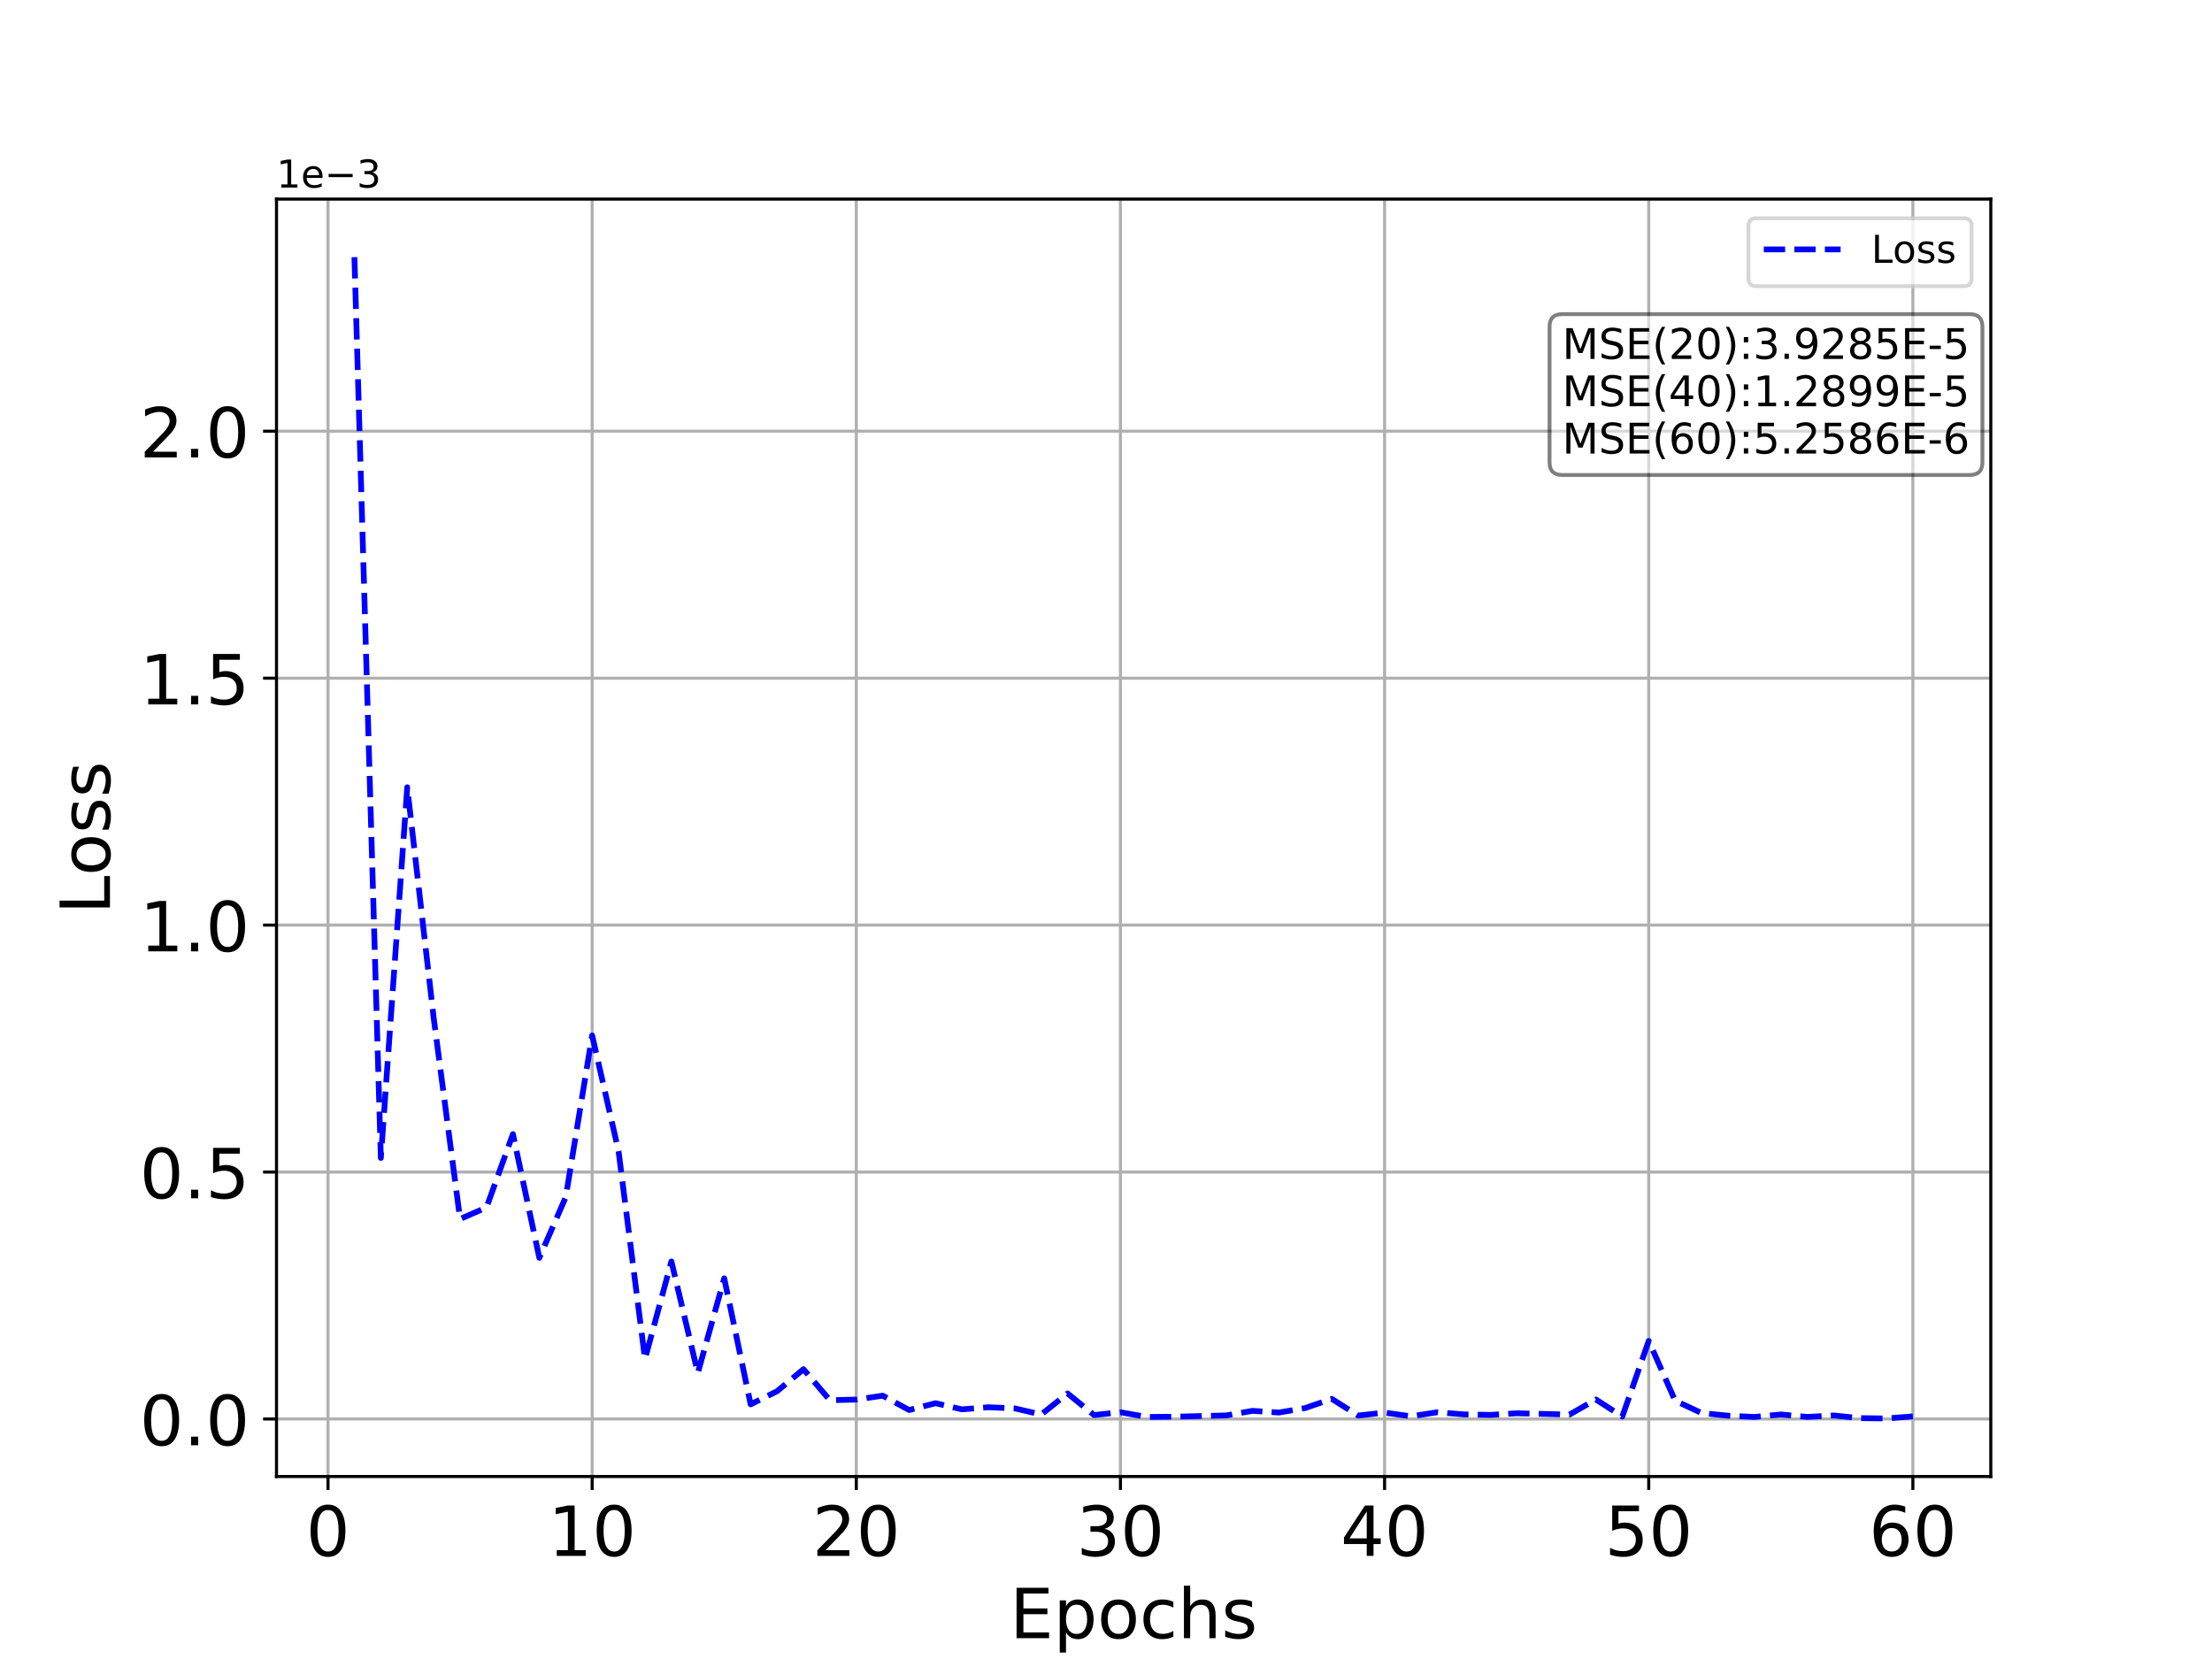
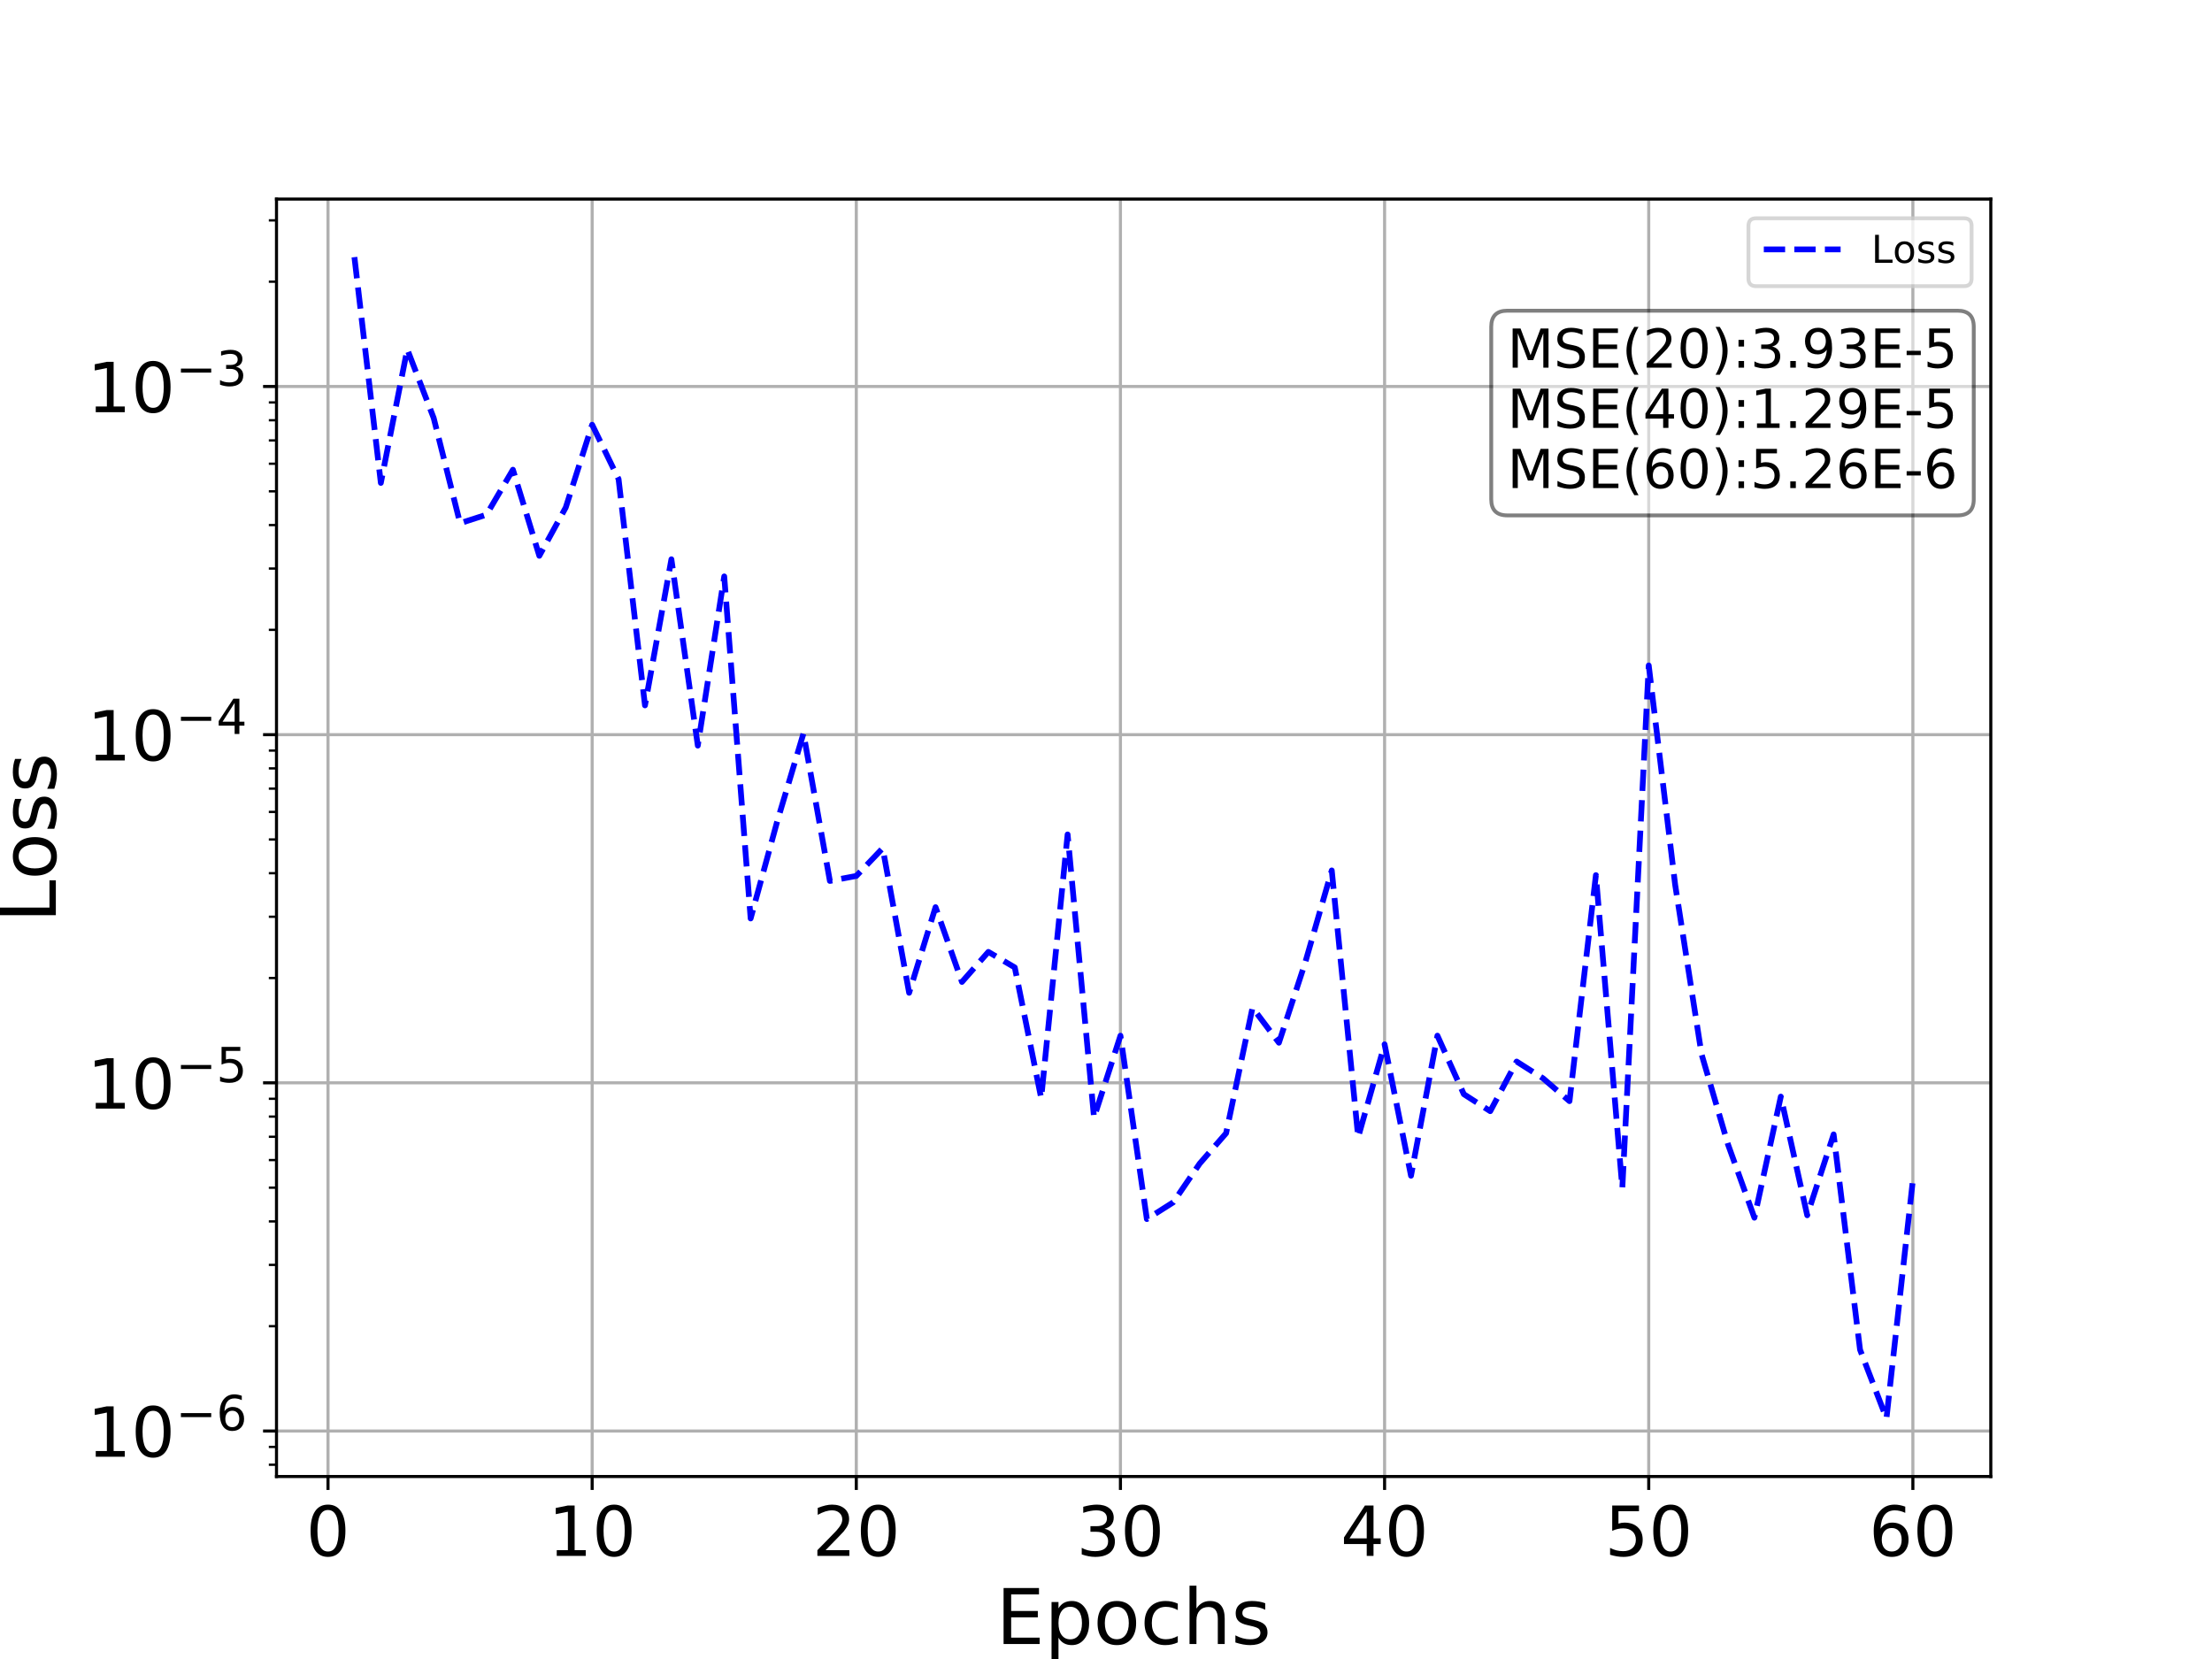
<svg xmlns="http://www.w3.org/2000/svg" xmlns:xlink="http://www.w3.org/1999/xlink" height="432pt" version="1.1" viewBox="0 0 576 432" width="576pt">
  <defs>
    <style type="text/css">
*{stroke-linecap:butt;stroke-linejoin:round;}
  </style>
  </defs>
  <g id="figure_1">
    <g id="patch_1">
      <path d="M 0 432  L 576 432  L 576 0  L 0 0  z " style="fill:#ffffff;" />
    </g>
    <g id="axes_1">
      <g id="patch_2">
        <path d="M 72 384.48  L 518.4 384.48  L 518.4 51.84  L 72 51.84  z " style="fill:#ffffff;" />
      </g>
      <g id="matplotlib.axis_1">
        <g id="xtick_1">
          <g id="line2d_1">
-             <path clip-path="url(#p88f8651777)" d="M 85.413 384.48  L 85.413 51.84  " style="fill:none;stroke:#b0b0b0;stroke-linecap:square;stroke-width:0.8;" />
+             <path clip-path="url(#pe09d85e22d)" d="M 85.413 384.48  L 85.413 51.84  " style="fill:none;stroke:#b0b0b0;stroke-linecap:square;stroke-width:0.8;" />
          </g>
          <g id="line2d_2">
            <defs>
-               <path d="M 0 0  L 0 3.5  " id="mb94f082d3a" style="stroke:#000000;stroke-width:0.8;" />
-             </defs>
-             <g>
-               <use style="stroke:#000000;stroke-width:0.8;" x="85.413" xlink:href="#mb94f082d3a" y="384.48" />
+               <path d="M 0 0  L 0 3.5  " id="m6a59041730" style="stroke:#000000;stroke-width:0.8;" />
+             </defs>
+             <g>
+               <use style="stroke:#000000;stroke-width:0.8;" x="85.413" xlink:href="#m6a59041730" y="384.48" />
            </g>
          </g>
          <g id="text_1">
            <defs>
              <path d="M 31.781 66.406  Q 24.172 66.406 20.328 58.906  Q 16.5 51.422 16.5 36.375  Q 16.5 21.391 20.328 13.891  Q 24.172 6.391 31.781 6.391  Q 39.453 6.391 43.281 13.891  Q 47.125 21.391 47.125 36.375  Q 47.125 51.422 43.281 58.906  Q 39.453 66.406 31.781 66.406  z M 31.781 74.219  Q 44.047 74.219 50.516 64.516  Q 56.984 54.828 56.984 36.375  Q 56.984 17.969 50.516 8.266  Q 44.047 -1.422 31.781 -1.422  Q 19.531 -1.422 13.062 8.266  Q 6.594 17.969 6.594 36.375  Q 6.594 54.828 13.062 64.516  Q 19.531 74.219 31.781 74.219  z " id="DejaVuSans-30" />
            </defs>
            <g transform="translate(79.68639 405.1572)scale(0.18 -0.18)">
              <use xlink:href="#DejaVuSans-30" />
            </g>
          </g>
        </g>
        <g id="xtick_2">
          <g id="line2d_3">
-             <path clip-path="url(#p88f8651777)" d="M 154.195 384.48  L 154.195 51.84  " style="fill:none;stroke:#b0b0b0;stroke-linecap:square;stroke-width:0.8;" />
+             <path clip-path="url(#pe09d85e22d)" d="M 154.195 384.48  L 154.195 51.84  " style="fill:none;stroke:#b0b0b0;stroke-linecap:square;stroke-width:0.8;" />
          </g>
          <g id="line2d_4">
            <g>
-               <use style="stroke:#000000;stroke-width:0.8;" x="154.195" xlink:href="#mb94f082d3a" y="384.48" />
+               <use style="stroke:#000000;stroke-width:0.8;" x="154.195" xlink:href="#m6a59041730" y="384.48" />
            </g>
          </g>
          <g id="text_2">
            <defs>
              <path d="M 12.406 8.297  L 28.516 8.297  L 28.516 63.922  L 10.984 60.406  L 10.984 69.391  L 28.422 72.906  L 38.281 72.906  L 38.281 8.297  L 54.391 8.297  L 54.391 0  L 12.406 0  z " id="DejaVuSans-31" />
            </defs>
            <g transform="translate(142.7429 405.1572)scale(0.18 -0.18)">
              <use xlink:href="#DejaVuSans-31" />
              <use x="63.623" xlink:href="#DejaVuSans-30" />
            </g>
          </g>
        </g>
        <g id="xtick_3">
          <g id="line2d_5">
-             <path clip-path="url(#p88f8651777)" d="M 222.978 384.48  L 222.978 51.84  " style="fill:none;stroke:#b0b0b0;stroke-linecap:square;stroke-width:0.8;" />
+             <path clip-path="url(#pe09d85e22d)" d="M 222.978 384.48  L 222.978 51.84  " style="fill:none;stroke:#b0b0b0;stroke-linecap:square;stroke-width:0.8;" />
          </g>
          <g id="line2d_6">
            <g>
-               <use style="stroke:#000000;stroke-width:0.8;" x="222.978" xlink:href="#mb94f082d3a" y="384.48" />
+               <use style="stroke:#000000;stroke-width:0.8;" x="222.978" xlink:href="#m6a59041730" y="384.48" />
            </g>
          </g>
          <g id="text_3">
            <defs>
              <path d="M 19.188 8.297  L 53.609 8.297  L 53.609 0  L 7.328 0  L 7.328 8.297  Q 12.938 14.109 22.625 23.891  Q 32.328 33.688 34.812 36.531  Q 39.547 41.844 41.422 45.531  Q 43.312 49.219 43.312 52.781  Q 43.312 58.594 39.234 62.25  Q 35.156 65.922 28.609 65.922  Q 23.969 65.922 18.812 64.312  Q 13.672 62.703 7.812 59.422  L 7.812 69.391  Q 13.766 71.781 18.938 73  Q 24.125 74.219 28.422 74.219  Q 39.75 74.219 46.484 68.547  Q 53.219 62.891 53.219 53.422  Q 53.219 48.922 51.531 44.891  Q 49.859 40.875 45.406 35.406  Q 44.188 33.984 37.641 27.219  Q 31.109 20.453 19.188 8.297  z " id="DejaVuSans-32" />
            </defs>
            <g transform="translate(211.5256 405.1572)scale(0.18 -0.18)">
              <use xlink:href="#DejaVuSans-32" />
              <use x="63.623" xlink:href="#DejaVuSans-30" />
            </g>
          </g>
        </g>
        <g id="xtick_4">
          <g id="line2d_7">
-             <path clip-path="url(#p88f8651777)" d="M 291.761 384.48  L 291.761 51.84  " style="fill:none;stroke:#b0b0b0;stroke-linecap:square;stroke-width:0.8;" />
+             <path clip-path="url(#pe09d85e22d)" d="M 291.761 384.48  L 291.761 51.84  " style="fill:none;stroke:#b0b0b0;stroke-linecap:square;stroke-width:0.8;" />
          </g>
          <g id="line2d_8">
            <g>
-               <use style="stroke:#000000;stroke-width:0.8;" x="291.761" xlink:href="#mb94f082d3a" y="384.48" />
+               <use style="stroke:#000000;stroke-width:0.8;" x="291.761" xlink:href="#m6a59041730" y="384.48" />
            </g>
          </g>
          <g id="text_4">
            <defs>
              <path d="M 40.578 39.312  Q 47.656 37.797 51.625 33  Q 55.609 28.219 55.609 21.188  Q 55.609 10.406 48.188 4.484  Q 40.766 -1.422 27.094 -1.422  Q 22.516 -1.422 17.656 -0.516  Q 12.797 0.391 7.625 2.203  L 7.625 11.719  Q 11.719 9.328 16.594 8.109  Q 21.484 6.891 26.812 6.891  Q 36.078 6.891 40.938 10.547  Q 45.797 14.203 45.797 21.188  Q 45.797 27.641 41.281 31.266  Q 36.766 34.906 28.719 34.906  L 20.219 34.906  L 20.219 43.016  L 29.109 43.016  Q 36.375 43.016 40.234 45.922  Q 44.094 48.828 44.094 54.297  Q 44.094 59.906 40.109 62.906  Q 36.141 65.922 28.719 65.922  Q 24.656 65.922 20.016 65.031  Q 15.375 64.156 9.812 62.312  L 9.812 71.094  Q 15.438 72.656 20.344 73.438  Q 25.25 74.219 29.594 74.219  Q 40.828 74.219 47.359 69.109  Q 53.906 64.016 53.906 55.328  Q 53.906 49.266 50.438 45.094  Q 46.969 40.922 40.578 39.312  z " id="DejaVuSans-33" />
            </defs>
            <g transform="translate(280.3084 405.1572)scale(0.18 -0.18)">
              <use xlink:href="#DejaVuSans-33" />
              <use x="63.623" xlink:href="#DejaVuSans-30" />
            </g>
          </g>
        </g>
        <g id="xtick_5">
          <g id="line2d_9">
-             <path clip-path="url(#p88f8651777)" d="M 360.544 384.48  L 360.544 51.84  " style="fill:none;stroke:#b0b0b0;stroke-linecap:square;stroke-width:0.8;" />
+             <path clip-path="url(#pe09d85e22d)" d="M 360.544 384.48  L 360.544 51.84  " style="fill:none;stroke:#b0b0b0;stroke-linecap:square;stroke-width:0.8;" />
          </g>
          <g id="line2d_10">
            <g>
-               <use style="stroke:#000000;stroke-width:0.8;" x="360.544" xlink:href="#mb94f082d3a" y="384.48" />
+               <use style="stroke:#000000;stroke-width:0.8;" x="360.544" xlink:href="#m6a59041730" y="384.48" />
            </g>
          </g>
          <g id="text_5">
            <defs>
              <path d="M 37.797 64.312  L 12.891 25.391  L 37.797 25.391  z M 35.203 72.906  L 47.609 72.906  L 47.609 25.391  L 58.016 25.391  L 58.016 17.188  L 47.609 17.188  L 47.609 0  L 37.797 0  L 37.797 17.188  L 4.891 17.188  L 4.891 26.703  z " id="DejaVuSans-34" />
            </defs>
            <g transform="translate(349.0911 405.1572)scale(0.18 -0.18)">
              <use xlink:href="#DejaVuSans-34" />
              <use x="63.623" xlink:href="#DejaVuSans-30" />
            </g>
          </g>
        </g>
        <g id="xtick_6">
          <g id="line2d_11">
-             <path clip-path="url(#p88f8651777)" d="M 429.326 384.48  L 429.326 51.84  " style="fill:none;stroke:#b0b0b0;stroke-linecap:square;stroke-width:0.8;" />
+             <path clip-path="url(#pe09d85e22d)" d="M 429.326 384.48  L 429.326 51.84  " style="fill:none;stroke:#b0b0b0;stroke-linecap:square;stroke-width:0.8;" />
          </g>
          <g id="line2d_12">
            <g>
-               <use style="stroke:#000000;stroke-width:0.8;" x="429.326" xlink:href="#mb94f082d3a" y="384.48" />
+               <use style="stroke:#000000;stroke-width:0.8;" x="429.326" xlink:href="#m6a59041730" y="384.48" />
            </g>
          </g>
          <g id="text_6">
            <defs>
              <path d="M 10.797 72.906  L 49.516 72.906  L 49.516 64.594  L 19.828 64.594  L 19.828 46.734  Q 21.969 47.469 24.109 47.828  Q 26.266 48.188 28.422 48.188  Q 40.625 48.188 47.75 41.5  Q 54.891 34.812 54.891 23.391  Q 54.891 11.625 47.562 5.094  Q 40.234 -1.422 26.906 -1.422  Q 22.312 -1.422 17.547 -0.641  Q 12.797 0.141 7.719 1.703  L 7.719 11.625  Q 12.109 9.234 16.797 8.062  Q 21.484 6.891 26.703 6.891  Q 35.156 6.891 40.078 11.328  Q 45.016 15.766 45.016 23.391  Q 45.016 31 40.078 35.438  Q 35.156 39.891 26.703 39.891  Q 22.75 39.891 18.812 39.016  Q 14.891 38.141 10.797 36.281  z " id="DejaVuSans-35" />
            </defs>
            <g transform="translate(417.8738 405.1572)scale(0.18 -0.18)">
              <use xlink:href="#DejaVuSans-35" />
              <use x="63.623" xlink:href="#DejaVuSans-30" />
            </g>
          </g>
        </g>
        <g id="xtick_7">
          <g id="line2d_13">
-             <path clip-path="url(#p88f8651777)" d="M 498.109 384.48  L 498.109 51.84  " style="fill:none;stroke:#b0b0b0;stroke-linecap:square;stroke-width:0.8;" />
+             <path clip-path="url(#pe09d85e22d)" d="M 498.109 384.48  L 498.109 51.84  " style="fill:none;stroke:#b0b0b0;stroke-linecap:square;stroke-width:0.8;" />
          </g>
          <g id="line2d_14">
            <g>
-               <use style="stroke:#000000;stroke-width:0.8;" x="498.109" xlink:href="#mb94f082d3a" y="384.48" />
+               <use style="stroke:#000000;stroke-width:0.8;" x="498.109" xlink:href="#m6a59041730" y="384.48" />
            </g>
          </g>
          <g id="text_7">
            <defs>
              <path d="M 33.016 40.375  Q 26.375 40.375 22.484 35.828  Q 18.609 31.297 18.609 23.391  Q 18.609 15.531 22.484 10.953  Q 26.375 6.391 33.016 6.391  Q 39.656 6.391 43.531 10.953  Q 47.406 15.531 47.406 23.391  Q 47.406 31.297 43.531 35.828  Q 39.656 40.375 33.016 40.375  z M 52.594 71.297  L 52.594 62.312  Q 48.875 64.062 45.094 64.984  Q 41.312 65.922 37.594 65.922  Q 27.828 65.922 22.672 59.328  Q 17.531 52.734 16.797 39.406  Q 19.672 43.656 24.016 45.922  Q 28.375 48.188 33.594 48.188  Q 44.578 48.188 50.953 41.516  Q 57.328 34.859 57.328 23.391  Q 57.328 12.156 50.688 5.359  Q 44.047 -1.422 33.016 -1.422  Q 20.359 -1.422 13.672 8.266  Q 6.984 17.969 6.984 36.375  Q 6.984 53.656 15.188 63.938  Q 23.391 74.219 37.203 74.219  Q 40.922 74.219 44.703 73.484  Q 48.484 72.75 52.594 71.297  z " id="DejaVuSans-36" />
            </defs>
            <g transform="translate(486.6566 405.1572)scale(0.18 -0.18)">
              <use xlink:href="#DejaVuSans-36" />
              <use x="63.623" xlink:href="#DejaVuSans-30" />
            </g>
          </g>
        </g>
        <g id="text_8">
          <defs>
            <path d="M 9.812 72.906  L 55.906 72.906  L 55.906 64.594  L 19.672 64.594  L 19.672 43.016  L 54.391 43.016  L 54.391 34.719  L 19.672 34.719  L 19.672 8.297  L 56.781 8.297  L 56.781 0  L 9.812 0  z " id="DejaVuSans-45" />
            <path d="M 18.109 8.203  L 18.109 -20.797  L 9.078 -20.797  L 9.078 54.688  L 18.109 54.688  L 18.109 46.391  Q 20.953 51.266 25.266 53.625  Q 29.594 56 35.594 56  Q 45.562 56 51.781 48.094  Q 58.016 40.188 58.016 27.297  Q 58.016 14.406 51.781 6.484  Q 45.562 -1.422 35.594 -1.422  Q 29.594 -1.422 25.266 0.953  Q 20.953 3.328 18.109 8.203  z M 48.688 27.297  Q 48.688 37.203 44.609 42.844  Q 40.531 48.484 33.406 48.484  Q 26.266 48.484 22.188 42.844  Q 18.109 37.203 18.109 27.297  Q 18.109 17.391 22.188 11.75  Q 26.266 6.109 33.406 6.109  Q 40.531 6.109 44.609 11.75  Q 48.688 17.391 48.688 27.297  z " id="DejaVuSans-70" />
            <path d="M 30.609 48.391  Q 23.391 48.391 19.188 42.75  Q 14.984 37.109 14.984 27.297  Q 14.984 17.484 19.156 11.844  Q 23.344 6.203 30.609 6.203  Q 37.797 6.203 41.984 11.859  Q 46.188 17.531 46.188 27.297  Q 46.188 37.016 41.984 42.703  Q 37.797 48.391 30.609 48.391  z M 30.609 56  Q 42.328 56 49.016 48.375  Q 55.719 40.766 55.719 27.297  Q 55.719 13.875 49.016 6.219  Q 42.328 -1.422 30.609 -1.422  Q 18.844 -1.422 12.172 6.219  Q 5.516 13.875 5.516 27.297  Q 5.516 40.766 12.172 48.375  Q 18.844 56 30.609 56  z " id="DejaVuSans-6f" />
            <path d="M 48.781 52.594  L 48.781 44.188  Q 44.969 46.297 41.141 47.344  Q 37.312 48.391 33.406 48.391  Q 24.656 48.391 19.812 42.844  Q 14.984 37.312 14.984 27.297  Q 14.984 17.281 19.812 11.734  Q 24.656 6.203 33.406 6.203  Q 37.312 6.203 41.141 7.25  Q 44.969 8.297 48.781 10.406  L 48.781 2.094  Q 45.016 0.344 40.984 -0.531  Q 36.969 -1.422 32.422 -1.422  Q 20.062 -1.422 12.781 6.344  Q 5.516 14.109 5.516 27.297  Q 5.516 40.672 12.859 48.328  Q 20.219 56 33.016 56  Q 37.156 56 41.109 55.141  Q 45.062 54.297 48.781 52.594  z " id="DejaVuSans-63" />
            <path d="M 54.891 33.016  L 54.891 0  L 45.906 0  L 45.906 32.719  Q 45.906 40.484 42.875 44.328  Q 39.844 48.188 33.797 48.188  Q 26.516 48.188 22.312 43.547  Q 18.109 38.922 18.109 30.906  L 18.109 0  L 9.078 0  L 9.078 75.984  L 18.109 75.984  L 18.109 46.188  Q 21.344 51.125 25.703 53.562  Q 30.078 56 35.797 56  Q 45.219 56 50.047 50.172  Q 54.891 44.344 54.891 33.016  z " id="DejaVuSans-68" />
            <path d="M 44.281 53.078  L 44.281 44.578  Q 40.484 46.531 36.375 47.5  Q 32.281 48.484 27.875 48.484  Q 21.188 48.484 17.844 46.438  Q 14.5 44.391 14.5 40.281  Q 14.5 37.156 16.891 35.375  Q 19.281 33.594 26.516 31.984  L 29.594 31.297  Q 39.156 29.25 43.188 25.516  Q 47.219 21.781 47.219 15.094  Q 47.219 7.469 41.188 3.016  Q 35.156 -1.422 24.609 -1.422  Q 20.219 -1.422 15.453 -0.562  Q 10.688 0.297 5.422 2  L 5.422 11.281  Q 10.406 8.688 15.234 7.391  Q 20.062 6.109 24.812 6.109  Q 31.156 6.109 34.562 8.281  Q 37.984 10.453 37.984 14.406  Q 37.984 18.062 35.516 20.016  Q 33.062 21.969 24.703 23.781  L 21.578 24.516  Q 13.234 26.266 9.516 29.906  Q 5.812 33.547 5.812 39.891  Q 5.812 47.609 11.281 51.797  Q 16.75 56 26.812 56  Q 31.781 56 36.172 55.266  Q 40.578 54.547 44.281 53.078  z " id="DejaVuSans-73" />
          </defs>
-           <g transform="translate(262.9519 426.5778)scale(0.18 -0.18)">
+           <g transform="translate(259.3687 428.0975)scale(0.2 -0.2)">
            <use xlink:href="#DejaVuSans-45" />
            <use x="63.184" xlink:href="#DejaVuSans-70" />
            <use x="126.66" xlink:href="#DejaVuSans-6f" />
            <use x="187.842" xlink:href="#DejaVuSans-63" />
            <use x="242.822" xlink:href="#DejaVuSans-68" />
            <use x="306.201" xlink:href="#DejaVuSans-73" />
          </g>
        </g>
      </g>
      <g id="matplotlib.axis_2">
        <g id="ytick_1">
          <g id="line2d_15">
-             <path clip-path="url(#p88f8651777)" d="M 72 369.5  L 518.4 369.5  " style="fill:none;stroke:#b0b0b0;stroke-linecap:square;stroke-width:0.8;" />
+             <path clip-path="url(#pe09d85e22d)" d="M 72 372.631  L 518.4 372.631  " style="fill:none;stroke:#b0b0b0;stroke-linecap:square;stroke-width:0.8;" />
          </g>
          <g id="line2d_16">
            <defs>
-               <path d="M 0 0  L -3.5 0  " id="md4047107dd" style="stroke:#000000;stroke-width:0.8;" />
-             </defs>
-             <g>
-               <use style="stroke:#000000;stroke-width:0.8;" x="72" xlink:href="#md4047107dd" y="369.5" />
+               <path d="M 0 0  L -3.5 0  " id="m6f450b9847" style="stroke:#000000;stroke-width:0.8;" />
+             </defs>
+             <g>
+               <use style="stroke:#000000;stroke-width:0.8;" x="72" xlink:href="#m6f450b9847" y="372.631" />
            </g>
          </g>
          <g id="text_9">
            <defs>
-               <path d="M 10.688 12.406  L 21 12.406  L 21 0  L 10.688 0  z " id="DejaVuSans-2e" />
-             </defs>
-             <g transform="translate(36.37438 376.3383)scale(0.18 -0.18)">
-               <use xlink:href="#DejaVuSans-30" />
-               <use x="63.623" xlink:href="#DejaVuSans-2e" />
-               <use x="95.41" xlink:href="#DejaVuSans-30" />
+               <path d="M 10.594 35.5  L 73.188 35.5  L 73.188 27.203  L 10.594 27.203  z " id="DejaVuSans-2212" />
+             </defs>
+             <g transform="translate(22.7 379.4695)scale(0.18 -0.18)">
+               <use transform="translate(0 0.765625)" xlink:href="#DejaVuSans-31" />
+               <use transform="translate(63.62305 0.765625)" xlink:href="#DejaVuSans-30" />
+               <use transform="translate(128.2031 39.04688)scale(0.7)" xlink:href="#DejaVuSans-2212" />
+               <use transform="translate(186.8555 39.04688)scale(0.7)" xlink:href="#DejaVuSans-36" />
            </g>
          </g>
        </g>
        <g id="ytick_2">
          <g id="line2d_17">
-             <path clip-path="url(#p88f8651777)" d="M 72 305.195  L 518.4 305.195  " style="fill:none;stroke:#b0b0b0;stroke-linecap:square;stroke-width:0.8;" />
+             <path clip-path="url(#pe09d85e22d)" d="M 72 281.968  L 518.4 281.968  " style="fill:none;stroke:#b0b0b0;stroke-linecap:square;stroke-width:0.8;" />
          </g>
          <g id="line2d_18">
            <g>
-               <use style="stroke:#000000;stroke-width:0.8;" x="72" xlink:href="#md4047107dd" y="305.195" />
+               <use style="stroke:#000000;stroke-width:0.8;" x="72" xlink:href="#m6f450b9847" y="281.968" />
            </g>
          </g>
          <g id="text_10">
-             <g transform="translate(36.37438 312.034)scale(0.18 -0.18)">
-               <use xlink:href="#DejaVuSans-30" />
-               <use x="63.623" xlink:href="#DejaVuSans-2e" />
-               <use x="95.41" xlink:href="#DejaVuSans-35" />
+             <g transform="translate(22.7 288.8066)scale(0.18 -0.18)">
+               <use transform="translate(0 0.684375)" xlink:href="#DejaVuSans-31" />
+               <use transform="translate(63.62305 0.684375)" xlink:href="#DejaVuSans-30" />
+               <use transform="translate(128.2031 38.96563)scale(0.7)" xlink:href="#DejaVuSans-2212" />
+               <use transform="translate(186.8555 38.96563)scale(0.7)" xlink:href="#DejaVuSans-35" />
            </g>
          </g>
        </g>
        <g id="ytick_3">
          <g id="line2d_19">
-             <path clip-path="url(#p88f8651777)" d="M 72 240.891  L 518.4 240.891  " style="fill:none;stroke:#b0b0b0;stroke-linecap:square;stroke-width:0.8;" />
+             <path clip-path="url(#pe09d85e22d)" d="M 72 191.305  L 518.4 191.305  " style="fill:none;stroke:#b0b0b0;stroke-linecap:square;stroke-width:0.8;" />
          </g>
          <g id="line2d_20">
            <g>
-               <use style="stroke:#000000;stroke-width:0.8;" x="72" xlink:href="#md4047107dd" y="240.891" />
+               <use style="stroke:#000000;stroke-width:0.8;" x="72" xlink:href="#m6f450b9847" y="191.305" />
            </g>
          </g>
          <g id="text_11">
-             <g transform="translate(36.37438 247.7297)scale(0.18 -0.18)">
-               <use xlink:href="#DejaVuSans-31" />
-               <use x="63.623" xlink:href="#DejaVuSans-2e" />
-               <use x="95.41" xlink:href="#DejaVuSans-30" />
+             <g transform="translate(22.7 198.1438)scale(0.18 -0.18)">
+               <use transform="translate(0 0.684375)" xlink:href="#DejaVuSans-31" />
+               <use transform="translate(63.62305 0.684375)" xlink:href="#DejaVuSans-30" />
+               <use transform="translate(128.2031 38.96563)scale(0.7)" xlink:href="#DejaVuSans-2212" />
+               <use transform="translate(186.8555 38.96563)scale(0.7)" xlink:href="#DejaVuSans-34" />
            </g>
          </g>
        </g>
        <g id="ytick_4">
          <g id="line2d_21">
-             <path clip-path="url(#p88f8651777)" d="M 72 176.587  L 518.4 176.587  " style="fill:none;stroke:#b0b0b0;stroke-linecap:square;stroke-width:0.8;" />
+             <path clip-path="url(#pe09d85e22d)" d="M 72 100.642  L 518.4 100.642  " style="fill:none;stroke:#b0b0b0;stroke-linecap:square;stroke-width:0.8;" />
          </g>
          <g id="line2d_22">
            <g>
-               <use style="stroke:#000000;stroke-width:0.8;" x="72" xlink:href="#md4047107dd" y="176.587" />
+               <use style="stroke:#000000;stroke-width:0.8;" x="72" xlink:href="#m6f450b9847" y="100.642" />
            </g>
          </g>
          <g id="text_12">
-             <g transform="translate(36.37438 183.4254)scale(0.18 -0.18)">
-               <use xlink:href="#DejaVuSans-31" />
-               <use x="63.623" xlink:href="#DejaVuSans-2e" />
-               <use x="95.41" xlink:href="#DejaVuSans-35" />
+             <g transform="translate(22.7 107.481)scale(0.18 -0.18)">
+               <use transform="translate(0 0.765625)" xlink:href="#DejaVuSans-31" />
+               <use transform="translate(63.62305 0.765625)" xlink:href="#DejaVuSans-30" />
+               <use transform="translate(128.2031 39.04688)scale(0.7)" xlink:href="#DejaVuSans-2212" />
+               <use transform="translate(186.8555 39.04688)scale(0.7)" xlink:href="#DejaVuSans-33" />
            </g>
          </g>
        </g>
        <g id="ytick_5">
          <g id="line2d_23">
-             <path clip-path="url(#p88f8651777)" d="M 72 112.282  L 518.4 112.282  " style="fill:none;stroke:#b0b0b0;stroke-linecap:square;stroke-width:0.8;" />
-           </g>
+             <defs>
+               <path d="M 0 0  L -2 0  " id="me6f685aa03" style="stroke:#000000;stroke-width:0.6;" />
+             </defs>
+             <g>
+               <use style="stroke:#000000;stroke-width:0.6;" x="72" xlink:href="#me6f685aa03" y="381.417" />
+             </g>
+           </g>
+         </g>
+         <g id="ytick_6">
          <g id="line2d_24">
            <g>
-               <use style="stroke:#000000;stroke-width:0.8;" x="72" xlink:href="#md4047107dd" y="112.282" />
-             </g>
-           </g>
-           <g id="text_13">
-             <g transform="translate(36.37438 119.1211)scale(0.18 -0.18)">
-               <use xlink:href="#DejaVuSans-32" />
-               <use x="63.623" xlink:href="#DejaVuSans-2e" />
-               <use x="95.41" xlink:href="#DejaVuSans-30" />
-             </g>
-           </g>
-         </g>
-         <g id="text_14">
+               <use style="stroke:#000000;stroke-width:0.6;" x="72" xlink:href="#me6f685aa03" y="376.779" />
+             </g>
+           </g>
+         </g>
+         <g id="ytick_7">
+           <g id="line2d_25">
+             <g>
+               <use style="stroke:#000000;stroke-width:0.6;" x="72" xlink:href="#me6f685aa03" y="345.339" />
+             </g>
+           </g>
+         </g>
+         <g id="ytick_8">
+           <g id="line2d_26">
+             <g>
+               <use style="stroke:#000000;stroke-width:0.6;" x="72" xlink:href="#me6f685aa03" y="329.374" />
+             </g>
+           </g>
+         </g>
+         <g id="ytick_9">
+           <g id="line2d_27">
+             <g>
+               <use style="stroke:#000000;stroke-width:0.6;" x="72" xlink:href="#me6f685aa03" y="318.046" />
+             </g>
+           </g>
+         </g>
+         <g id="ytick_10">
+           <g id="line2d_28">
+             <g>
+               <use style="stroke:#000000;stroke-width:0.6;" x="72" xlink:href="#me6f685aa03" y="309.26" />
+             </g>
+           </g>
+         </g>
+         <g id="ytick_11">
+           <g id="line2d_29">
+             <g>
+               <use style="stroke:#000000;stroke-width:0.6;" x="72" xlink:href="#me6f685aa03" y="302.081" />
+             </g>
+           </g>
+         </g>
+         <g id="ytick_12">
+           <g id="line2d_30">
+             <g>
+               <use style="stroke:#000000;stroke-width:0.6;" x="72" xlink:href="#me6f685aa03" y="296.012" />
+             </g>
+           </g>
+         </g>
+         <g id="ytick_13">
+           <g id="line2d_31">
+             <g>
+               <use style="stroke:#000000;stroke-width:0.6;" x="72" xlink:href="#me6f685aa03" y="290.754" />
+             </g>
+           </g>
+         </g>
+         <g id="ytick_14">
+           <g id="line2d_32">
+             <g>
+               <use style="stroke:#000000;stroke-width:0.6;" x="72" xlink:href="#me6f685aa03" y="286.117" />
+             </g>
+           </g>
+         </g>
+         <g id="ytick_15">
+           <g id="line2d_33">
+             <g>
+               <use style="stroke:#000000;stroke-width:0.6;" x="72" xlink:href="#me6f685aa03" y="254.676" />
+             </g>
+           </g>
+         </g>
+         <g id="ytick_16">
+           <g id="line2d_34">
+             <g>
+               <use style="stroke:#000000;stroke-width:0.6;" x="72" xlink:href="#me6f685aa03" y="238.711" />
+             </g>
+           </g>
+         </g>
+         <g id="ytick_17">
+           <g id="line2d_35">
+             <g>
+               <use style="stroke:#000000;stroke-width:0.6;" x="72" xlink:href="#me6f685aa03" y="227.384" />
+             </g>
+           </g>
+         </g>
+         <g id="ytick_18">
+           <g id="line2d_36">
+             <g>
+               <use style="stroke:#000000;stroke-width:0.6;" x="72" xlink:href="#me6f685aa03" y="218.597" />
+             </g>
+           </g>
+         </g>
+         <g id="ytick_19">
+           <g id="line2d_37">
+             <g>
+               <use style="stroke:#000000;stroke-width:0.6;" x="72" xlink:href="#me6f685aa03" y="211.419" />
+             </g>
+           </g>
+         </g>
+         <g id="ytick_20">
+           <g id="line2d_38">
+             <g>
+               <use style="stroke:#000000;stroke-width:0.6;" x="72" xlink:href="#me6f685aa03" y="205.349" />
+             </g>
+           </g>
+         </g>
+         <g id="ytick_21">
+           <g id="line2d_39">
+             <g>
+               <use style="stroke:#000000;stroke-width:0.6;" x="72" xlink:href="#me6f685aa03" y="200.091" />
+             </g>
+           </g>
+         </g>
+         <g id="ytick_22">
+           <g id="line2d_40">
+             <g>
+               <use style="stroke:#000000;stroke-width:0.6;" x="72" xlink:href="#me6f685aa03" y="195.454" />
+             </g>
+           </g>
+         </g>
+         <g id="ytick_23">
+           <g id="line2d_41">
+             <g>
+               <use style="stroke:#000000;stroke-width:0.6;" x="72" xlink:href="#me6f685aa03" y="164.013" />
+             </g>
+           </g>
+         </g>
+         <g id="ytick_24">
+           <g id="line2d_42">
+             <g>
+               <use style="stroke:#000000;stroke-width:0.6;" x="72" xlink:href="#me6f685aa03" y="148.048" />
+             </g>
+           </g>
+         </g>
+         <g id="ytick_25">
+           <g id="line2d_43">
+             <g>
+               <use style="stroke:#000000;stroke-width:0.6;" x="72" xlink:href="#me6f685aa03" y="136.721" />
+             </g>
+           </g>
+         </g>
+         <g id="ytick_26">
+           <g id="line2d_44">
+             <g>
+               <use style="stroke:#000000;stroke-width:0.6;" x="72" xlink:href="#me6f685aa03" y="127.935" />
+             </g>
+           </g>
+         </g>
+         <g id="ytick_27">
+           <g id="line2d_45">
+             <g>
+               <use style="stroke:#000000;stroke-width:0.6;" x="72" xlink:href="#me6f685aa03" y="120.756" />
+             </g>
+           </g>
+         </g>
+         <g id="ytick_28">
+           <g id="line2d_46">
+             <g>
+               <use style="stroke:#000000;stroke-width:0.6;" x="72" xlink:href="#me6f685aa03" y="114.686" />
+             </g>
+           </g>
+         </g>
+         <g id="ytick_29">
+           <g id="line2d_47">
+             <g>
+               <use style="stroke:#000000;stroke-width:0.6;" x="72" xlink:href="#me6f685aa03" y="109.428" />
+             </g>
+           </g>
+         </g>
+         <g id="ytick_30">
+           <g id="line2d_48">
+             <g>
+               <use style="stroke:#000000;stroke-width:0.6;" x="72" xlink:href="#me6f685aa03" y="104.791" />
+             </g>
+           </g>
+         </g>
+         <g id="ytick_31">
+           <g id="line2d_49">
+             <g>
+               <use style="stroke:#000000;stroke-width:0.6;" x="72" xlink:href="#me6f685aa03" y="73.35" />
+             </g>
+           </g>
+         </g>
+         <g id="ytick_32">
+           <g id="line2d_50">
+             <g>
+               <use style="stroke:#000000;stroke-width:0.6;" x="72" xlink:href="#me6f685aa03" y="57.385" />
+             </g>
+           </g>
+         </g>
+         <g id="text_13">
          <defs>
            <path d="M 9.812 72.906  L 19.672 72.906  L 19.672 8.297  L 55.172 8.297  L 55.172 0  L 9.812 0  z " id="DejaVuSans-4c" />
          </defs>
-           <g transform="translate(28.63094 238.057)rotate(-90)scale(0.18 -0.18)">
+           <g transform="translate(14.54063 240.2678)rotate(-90)scale(0.2 -0.2)">
            <use xlink:href="#DejaVuSans-4c" />
            <use x="55.697" xlink:href="#DejaVuSans-6f" />
            <use x="116.879" xlink:href="#DejaVuSans-73" />
            <use x="168.979" xlink:href="#DejaVuSans-73" />
          </g>
        </g>
-         <g id="text_15">
-           <defs>
-             <path d="M 56.203 29.594  L 56.203 25.203  L 14.891 25.203  Q 15.484 15.922 20.484 11.062  Q 25.484 6.203 34.422 6.203  Q 39.594 6.203 44.453 7.469  Q 49.312 8.734 54.109 11.281  L 54.109 2.781  Q 49.266 0.734 44.188 -0.344  Q 39.109 -1.422 33.891 -1.422  Q 20.797 -1.422 13.156 6.188  Q 5.516 13.812 5.516 26.812  Q 5.516 40.234 12.766 48.109  Q 20.016 56 32.328 56  Q 43.359 56 49.781 48.891  Q 56.203 41.797 56.203 29.594  z M 47.219 32.234  Q 47.125 39.594 43.094 43.984  Q 39.062 48.391 32.422 48.391  Q 24.906 48.391 20.391 44.141  Q 15.875 39.891 15.188 32.172  z " id="DejaVuSans-65" />
-             <path d="M 10.594 35.5  L 73.188 35.5  L 73.188 27.203  L 10.594 27.203  z " id="DejaVuSans-2212" />
-           </defs>
-           <g transform="translate(72 48.84)scale(0.1 -0.1)">
-             <use xlink:href="#DejaVuSans-31" />
-             <use x="63.623" xlink:href="#DejaVuSans-65" />
-             <use x="125.146" xlink:href="#DejaVuSans-2212" />
-             <use x="208.936" xlink:href="#DejaVuSans-33" />
-           </g>
-         </g>
-       </g>
-       <g id="line2d_25">
-         <path clip-path="url(#p88f8651777)" d="M 92.291 66.96  L 99.169 301.53  L 106.047 205  L 112.926 265.039  L 119.804 317.433  L 126.682 314.407  L 133.561 295.323  L 140.439 327.529  L 147.317 311.737  L 154.195 269.626  L 161.074 299.787  L 167.952 353.892  L 174.83 328.48  L 181.708 357.538  L 188.587 332.872  L 195.465 365.686  L 202.343 362.279  L 209.222 356.534  L 216.1 364.612  L 222.978 364.447  L 229.856 363.431  L 236.735 367.167  L 243.613 365.39  L 250.491 366.993  L 257.369 366.442  L 264.248 366.741  L 271.126 368.338  L 278.004 362.851  L 284.883 368.477  L 291.761 367.743  L 298.639 368.977  L 305.517 368.916  L 312.396 368.746  L 319.274 368.578  L 326.152 367.385  L 333.031 367.823  L 339.909 366.642  L 346.787 364.259  L 353.665 368.602  L 360.544 367.841  L 367.422 368.804  L 374.3 367.743  L 381.178 368.307  L 388.057 368.434  L 394.935 368.019  L 401.813 368.175  L 408.692 368.36  L 415.57 364.42  L 422.448 368.858  L 429.326 349.17  L 436.205 364.73  L 443.083 367.946  L 449.961 368.644  L 456.839 368.973  L 463.718 368.326  L 470.596 368.964  L 477.474 368.585  L 484.353 369.28  L 491.231 369.36  L 498.109 368.823  " style="fill:none;stroke:#0000ff;stroke-dasharray:5.55,2.4;stroke-dashoffset:0;stroke-width:1.5;" />
+       </g>
+       <g id="line2d_51">
+         <path clip-path="url(#pe09d85e22d)" d="M 92.291 66.96  L 99.169 125.752  L 106.047 90.951  L 112.926 108.831  L 119.804 136.247  L 126.682 134.022  L 133.561 122.311  L 140.439 144.734  L 147.317 132.159  L 154.195 110.599  L 161.074 124.755  L 167.952 183.682  L 174.83 145.636  L 181.708 194.158  L 188.587 150.095  L 195.465 239.168  L 202.343 214.033  L 209.222 190.985  L 216.1 229.395  L 222.978 228.094  L 229.856 220.874  L 236.735 258.525  L 243.613 236.224  L 250.491 255.693  L 257.369 247.869  L 264.248 251.919  L 271.126 285.979  L 278.004 217.284  L 284.883 291.007  L 291.761 269.693  L 298.639 317.441  L 305.517 313.078  L 312.396 302.989  L 319.274 295.09  L 326.152 262.393  L 333.031 271.522  L 339.909 250.533  L 346.787 226.652  L 353.665 296.125  L 360.544 271.944  L 367.422 306.16  L 374.3 269.683  L 381.178 284.922  L 388.057 289.35  L 394.935 276.426  L 401.813 280.8  L 408.692 286.736  L 415.57 227.882  L 422.448 309.366  L 429.326 173.276  L 436.205 230.364  L 443.083 274.528  L 449.961 297.991  L 456.839 317.091  L 463.718 285.55  L 470.596 316.455  L 477.474 295.39  L 484.353 351.468  L 491.231 369.36  L 498.109 307.275  " style="fill:none;stroke:#0000ff;stroke-dasharray:5.55,2.4;stroke-dashoffset:0;stroke-width:1.5;" />
      </g>
      <g id="patch_3">
        <path d="M 72 384.48  L 72 51.84  " style="fill:none;stroke:#000000;stroke-linecap:square;stroke-linejoin:miter;stroke-width:0.8;" />
      </g>
      <g id="patch_4">
        <path d="M 518.4 384.48  L 518.4 51.84  " style="fill:none;stroke:#000000;stroke-linecap:square;stroke-linejoin:miter;stroke-width:0.8;" />
      </g>
      <g id="patch_5">
        <path d="M 72 384.48  L 518.4 384.48  " style="fill:none;stroke:#000000;stroke-linecap:square;stroke-linejoin:miter;stroke-width:0.8;" />
      </g>
      <g id="patch_6">
        <path d="M 72 51.84  L 518.4 51.84  " style="fill:none;stroke:#000000;stroke-linecap:square;stroke-linejoin:miter;stroke-width:0.8;" />
      </g>
-       <g id="text_16">
+       <g id="text_14">
        <g id="patch_7">
-           <path d="M 406.8 123.685  L 512.919 123.685  Q 516.219 123.685 516.219 120.385  L 516.219 85.104  Q 516.219 81.804 512.919 81.804  L 406.8 81.804  Q 403.5 81.804 403.5 85.104  L 403.5 120.385  Q 403.5 123.685 406.8 123.685  z " style="fill:#ffffff;opacity:0.5;stroke:#000000;stroke-linejoin:miter;" />
+           <path d="M 392.515 134.207  L 509.761 134.207  Q 513.961 134.207 513.961 130.007  L 513.961 85.104  Q 513.961 80.904 509.761 80.904  L 392.515 80.904  Q 388.315 80.904 388.315 85.104  L 388.315 130.007  Q 388.315 134.207 392.515 134.207  z " style="fill:#ffffff;opacity:0.5;stroke:#000000;stroke-linejoin:miter;" />
        </g>
        <defs>
          <path d="M 9.812 72.906  L 24.516 72.906  L 43.109 23.297  L 61.812 72.906  L 76.516 72.906  L 76.516 0  L 66.891 0  L 66.891 64.016  L 48.094 14.016  L 38.188 14.016  L 19.391 64.016  L 19.391 0  L 9.812 0  z " id="DejaVuSans-4d" />
          <path d="M 53.516 70.516  L 53.516 60.891  Q 47.906 63.578 42.922 64.891  Q 37.938 66.219 33.297 66.219  Q 25.25 66.219 20.875 63.094  Q 16.5 59.969 16.5 54.203  Q 16.5 49.359 19.406 46.891  Q 22.312 44.438 30.422 42.922  L 36.375 41.703  Q 47.406 39.594 52.656 34.297  Q 57.906 29 57.906 20.125  Q 57.906 9.516 50.797 4.047  Q 43.703 -1.422 29.984 -1.422  Q 24.812 -1.422 18.969 -0.25  Q 13.141 0.922 6.891 3.219  L 6.891 13.375  Q 12.891 10.016 18.656 8.297  Q 24.422 6.594 29.984 6.594  Q 38.422 6.594 43.016 9.906  Q 47.609 13.234 47.609 19.391  Q 47.609 24.75 44.312 27.781  Q 41.016 30.812 33.5 32.328  L 27.484 33.5  Q 16.453 35.688 11.516 40.375  Q 6.594 45.062 6.594 53.422  Q 6.594 63.094 13.406 68.656  Q 20.219 74.219 32.172 74.219  Q 37.312 74.219 42.625 73.281  Q 47.953 72.359 53.516 70.516  z " id="DejaVuSans-53" />
          <path d="M 31 75.875  Q 24.469 64.656 21.281 53.656  Q 18.109 42.672 18.109 31.391  Q 18.109 20.125 21.312 9.062  Q 24.516 -2 31 -13.188  L 23.188 -13.188  Q 15.875 -1.703 12.234 9.375  Q 8.594 20.453 8.594 31.391  Q 8.594 42.281 12.203 53.312  Q 15.828 64.359 23.188 75.875  z " id="DejaVuSans-28" />
          <path d="M 8.016 75.875  L 15.828 75.875  Q 23.141 64.359 26.781 53.312  Q 30.422 42.281 30.422 31.391  Q 30.422 20.453 26.781 9.375  Q 23.141 -1.703 15.828 -13.188  L 8.016 -13.188  Q 14.5 -2 17.703 9.062  Q 20.906 20.125 20.906 31.391  Q 20.906 42.672 17.703 53.656  Q 14.5 64.656 8.016 75.875  z " id="DejaVuSans-29" />
          <path d="M 11.719 12.406  L 22.016 12.406  L 22.016 0  L 11.719 0  z M 11.719 51.703  L 22.016 51.703  L 22.016 39.312  L 11.719 39.312  z " id="DejaVuSans-3a" />
+           <path d="M 10.688 12.406  L 21 12.406  L 21 0  L 10.688 0  z " id="DejaVuSans-2e" />
          <path d="M 10.984 1.516  L 10.984 10.5  Q 14.703 8.734 18.5 7.812  Q 22.312 6.891 25.984 6.891  Q 35.75 6.891 40.891 13.453  Q 46.047 20.016 46.781 33.406  Q 43.953 29.203 39.594 26.953  Q 35.25 24.703 29.984 24.703  Q 19.047 24.703 12.672 31.312  Q 6.297 37.938 6.297 49.422  Q 6.297 60.641 12.938 67.422  Q 19.578 74.219 30.609 74.219  Q 43.266 74.219 49.922 64.516  Q 56.594 54.828 56.594 36.375  Q 56.594 19.141 48.406 8.859  Q 40.234 -1.422 26.422 -1.422  Q 22.703 -1.422 18.891 -0.688  Q 15.094 0.047 10.984 1.516  z M 30.609 32.422  Q 37.25 32.422 41.125 36.953  Q 45.016 41.5 45.016 49.422  Q 45.016 57.281 41.125 61.844  Q 37.25 66.406 30.609 66.406  Q 23.969 66.406 20.094 61.844  Q 16.219 57.281 16.219 49.422  Q 16.219 41.5 20.094 36.953  Q 23.969 32.422 30.609 32.422  z " id="DejaVuSans-39" />
-           <path d="M 31.781 34.625  Q 24.75 34.625 20.719 30.859  Q 16.703 27.094 16.703 20.516  Q 16.703 13.922 20.719 10.156  Q 24.75 6.391 31.781 6.391  Q 38.812 6.391 42.859 10.172  Q 46.922 13.969 46.922 20.516  Q 46.922 27.094 42.891 30.859  Q 38.875 34.625 31.781 34.625  z M 21.922 38.812  Q 15.578 40.375 12.031 44.719  Q 8.5 49.078 8.5 55.328  Q 8.5 64.062 14.719 69.141  Q 20.953 74.219 31.781 74.219  Q 42.672 74.219 48.875 69.141  Q 55.078 64.062 55.078 55.328  Q 55.078 49.078 51.531 44.719  Q 48 40.375 41.703 38.812  Q 48.828 37.156 52.797 32.312  Q 56.781 27.484 56.781 20.516  Q 56.781 9.906 50.312 4.234  Q 43.844 -1.422 31.781 -1.422  Q 19.734 -1.422 13.25 4.234  Q 6.781 9.906 6.781 20.516  Q 6.781 27.484 10.781 32.312  Q 14.797 37.156 21.922 38.812  z M 18.312 54.391  Q 18.312 48.734 21.844 45.562  Q 25.391 42.391 31.781 42.391  Q 38.141 42.391 41.719 45.562  Q 45.312 48.734 45.312 54.391  Q 45.312 60.062 41.719 63.234  Q 38.141 66.406 31.781 66.406  Q 25.391 66.406 21.844 63.234  Q 18.312 60.062 18.312 54.391  z " id="DejaVuSans-38" />
          <path d="M 4.891 31.391  L 31.203 31.391  L 31.203 23.391  L 4.891 23.391  z " id="DejaVuSans-2d" />
        </defs>
-         <g transform="translate(406.8 93.46228)scale(0.11 -0.11)">
+         <g transform="translate(392.5152 95.74181)scale(0.14 -0.14)">
          <use xlink:href="#DejaVuSans-4d" />
          <use x="86.279" xlink:href="#DejaVuSans-53" />
          <use x="149.756" xlink:href="#DejaVuSans-45" />
          <use x="212.939" xlink:href="#DejaVuSans-28" />
          <use x="251.953" xlink:href="#DejaVuSans-32" />
          <use x="315.576" xlink:href="#DejaVuSans-30" />
          <use x="379.199" xlink:href="#DejaVuSans-29" />
          <use x="418.213" xlink:href="#DejaVuSans-3a" />
          <use x="451.904" xlink:href="#DejaVuSans-33" />
          <use x="515.527" xlink:href="#DejaVuSans-2e" />
          <use x="547.314" xlink:href="#DejaVuSans-39" />
-           <use x="610.938" xlink:href="#DejaVuSans-32" />
-           <use x="674.561" xlink:href="#DejaVuSans-38" />
-           <use x="738.184" xlink:href="#DejaVuSans-35" />
-           <use x="801.807" xlink:href="#DejaVuSans-45" />
-           <use x="864.99" xlink:href="#DejaVuSans-2d" />
-           <use x="901.074" xlink:href="#DejaVuSans-35" />
-         </g>
-         <g transform="translate(406.8 105.7799)scale(0.11 -0.11)">
+           <use x="610.938" xlink:href="#DejaVuSans-33" />
+           <use x="674.561" xlink:href="#DejaVuSans-45" />
+           <use x="737.744" xlink:href="#DejaVuSans-2d" />
+           <use x="773.828" xlink:href="#DejaVuSans-35" />
+         </g>
+         <g transform="translate(392.5152 111.4188)scale(0.14 -0.14)">
          <use xlink:href="#DejaVuSans-4d" />
          <use x="86.279" xlink:href="#DejaVuSans-53" />
          <use x="149.756" xlink:href="#DejaVuSans-45" />
          <use x="212.939" xlink:href="#DejaVuSans-28" />
          <use x="251.953" xlink:href="#DejaVuSans-34" />
          <use x="315.576" xlink:href="#DejaVuSans-30" />
          <use x="379.199" xlink:href="#DejaVuSans-29" />
          <use x="418.213" xlink:href="#DejaVuSans-3a" />
          <use x="451.904" xlink:href="#DejaVuSans-31" />
          <use x="515.527" xlink:href="#DejaVuSans-2e" />
          <use x="547.314" xlink:href="#DejaVuSans-32" />
-           <use x="610.938" xlink:href="#DejaVuSans-38" />
-           <use x="674.561" xlink:href="#DejaVuSans-39" />
-           <use x="738.184" xlink:href="#DejaVuSans-39" />
-           <use x="801.807" xlink:href="#DejaVuSans-45" />
-           <use x="864.99" xlink:href="#DejaVuSans-2d" />
-           <use x="901.074" xlink:href="#DejaVuSans-35" />
-         </g>
-         <g transform="translate(406.8 118.0975)scale(0.11 -0.11)">
+           <use x="610.938" xlink:href="#DejaVuSans-39" />
+           <use x="674.561" xlink:href="#DejaVuSans-45" />
+           <use x="737.744" xlink:href="#DejaVuSans-2d" />
+           <use x="773.828" xlink:href="#DejaVuSans-35" />
+         </g>
+         <g transform="translate(392.5152 127.0957)scale(0.14 -0.14)">
          <use xlink:href="#DejaVuSans-4d" />
          <use x="86.279" xlink:href="#DejaVuSans-53" />
          <use x="149.756" xlink:href="#DejaVuSans-45" />
          <use x="212.939" xlink:href="#DejaVuSans-28" />
          <use x="251.953" xlink:href="#DejaVuSans-36" />
          <use x="315.576" xlink:href="#DejaVuSans-30" />
          <use x="379.199" xlink:href="#DejaVuSans-29" />
          <use x="418.213" xlink:href="#DejaVuSans-3a" />
          <use x="451.904" xlink:href="#DejaVuSans-35" />
          <use x="515.527" xlink:href="#DejaVuSans-2e" />
          <use x="547.314" xlink:href="#DejaVuSans-32" />
-           <use x="610.938" xlink:href="#DejaVuSans-35" />
-           <use x="674.561" xlink:href="#DejaVuSans-38" />
-           <use x="738.184" xlink:href="#DejaVuSans-36" />
-           <use x="801.807" xlink:href="#DejaVuSans-45" />
-           <use x="864.99" xlink:href="#DejaVuSans-2d" />
-           <use x="901.074" xlink:href="#DejaVuSans-36" />
+           <use x="610.938" xlink:href="#DejaVuSans-36" />
+           <use x="674.561" xlink:href="#DejaVuSans-45" />
+           <use x="737.744" xlink:href="#DejaVuSans-2d" />
+           <use x="773.828" xlink:href="#DejaVuSans-36" />
        </g>
      </g>
      <g id="legend_1">
        <g id="patch_8">
          <path d="M 457.292 74.518  L 511.4 74.518  Q 513.4 74.518 513.4 72.518  L 513.4 58.84  Q 513.4 56.84 511.4 56.84  L 457.292 56.84  Q 455.292 56.84 455.292 58.84  L 455.292 72.518  Q 455.292 74.518 457.292 74.518  z " style="fill:#ffffff;opacity:0.8;stroke:#cccccc;stroke-linejoin:miter;" />
        </g>
-         <g id="line2d_26">
+         <g id="line2d_52">
          <path d="M 459.292 64.938  L 479.292 64.938  " style="fill:none;stroke:#0000ff;stroke-dasharray:5.55,2.4;stroke-dashoffset:0;stroke-width:1.5;" />
        </g>
-         <g id="line2d_27" />
-         <g id="text_17">
+         <g id="line2d_53" />
+         <g id="text_15">
          <g transform="translate(487.2922 68.43844)scale(0.1 -0.1)">
            <use xlink:href="#DejaVuSans-4c" />
            <use x="55.697" xlink:href="#DejaVuSans-6f" />
            <use x="116.879" xlink:href="#DejaVuSans-73" />
            <use x="168.979" xlink:href="#DejaVuSans-73" />
          </g>
        </g>
      </g>
    </g>
  </g>
  <defs>
-     <clipPath id="p88f8651777">
+     <clipPath id="pe09d85e22d">
      <rect height="332.64" width="446.4" x="72" y="51.84" />
    </clipPath>
  </defs>
</svg>
